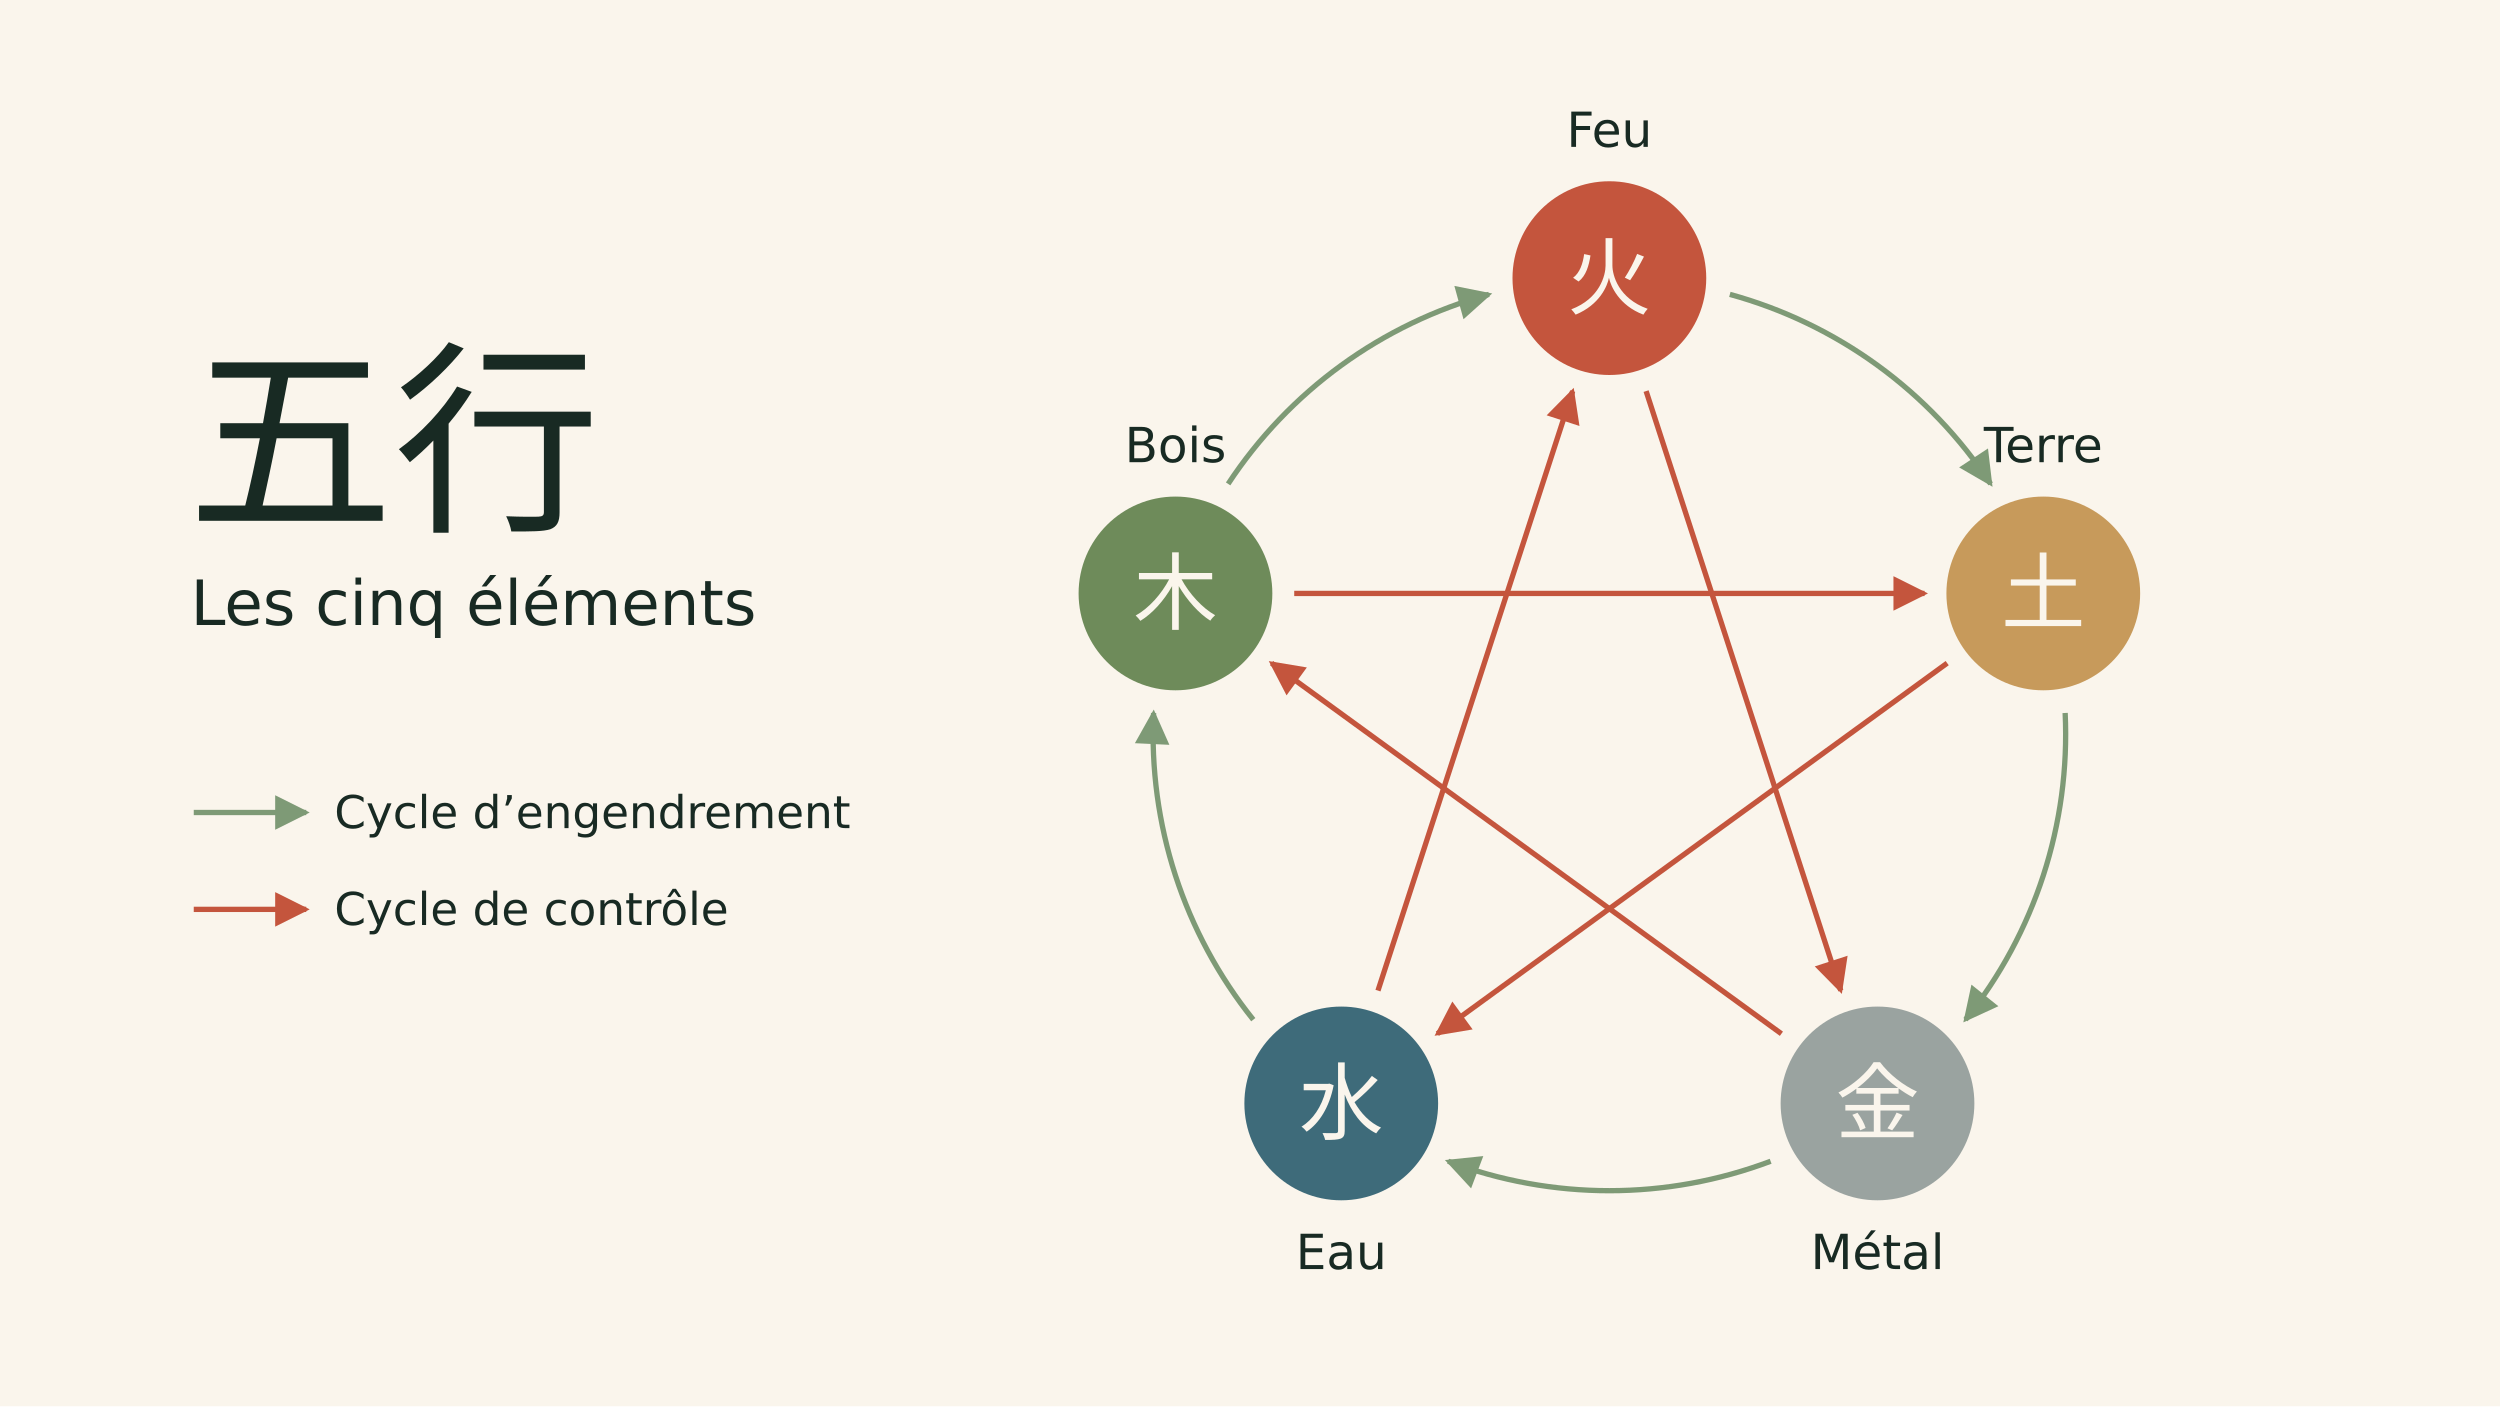
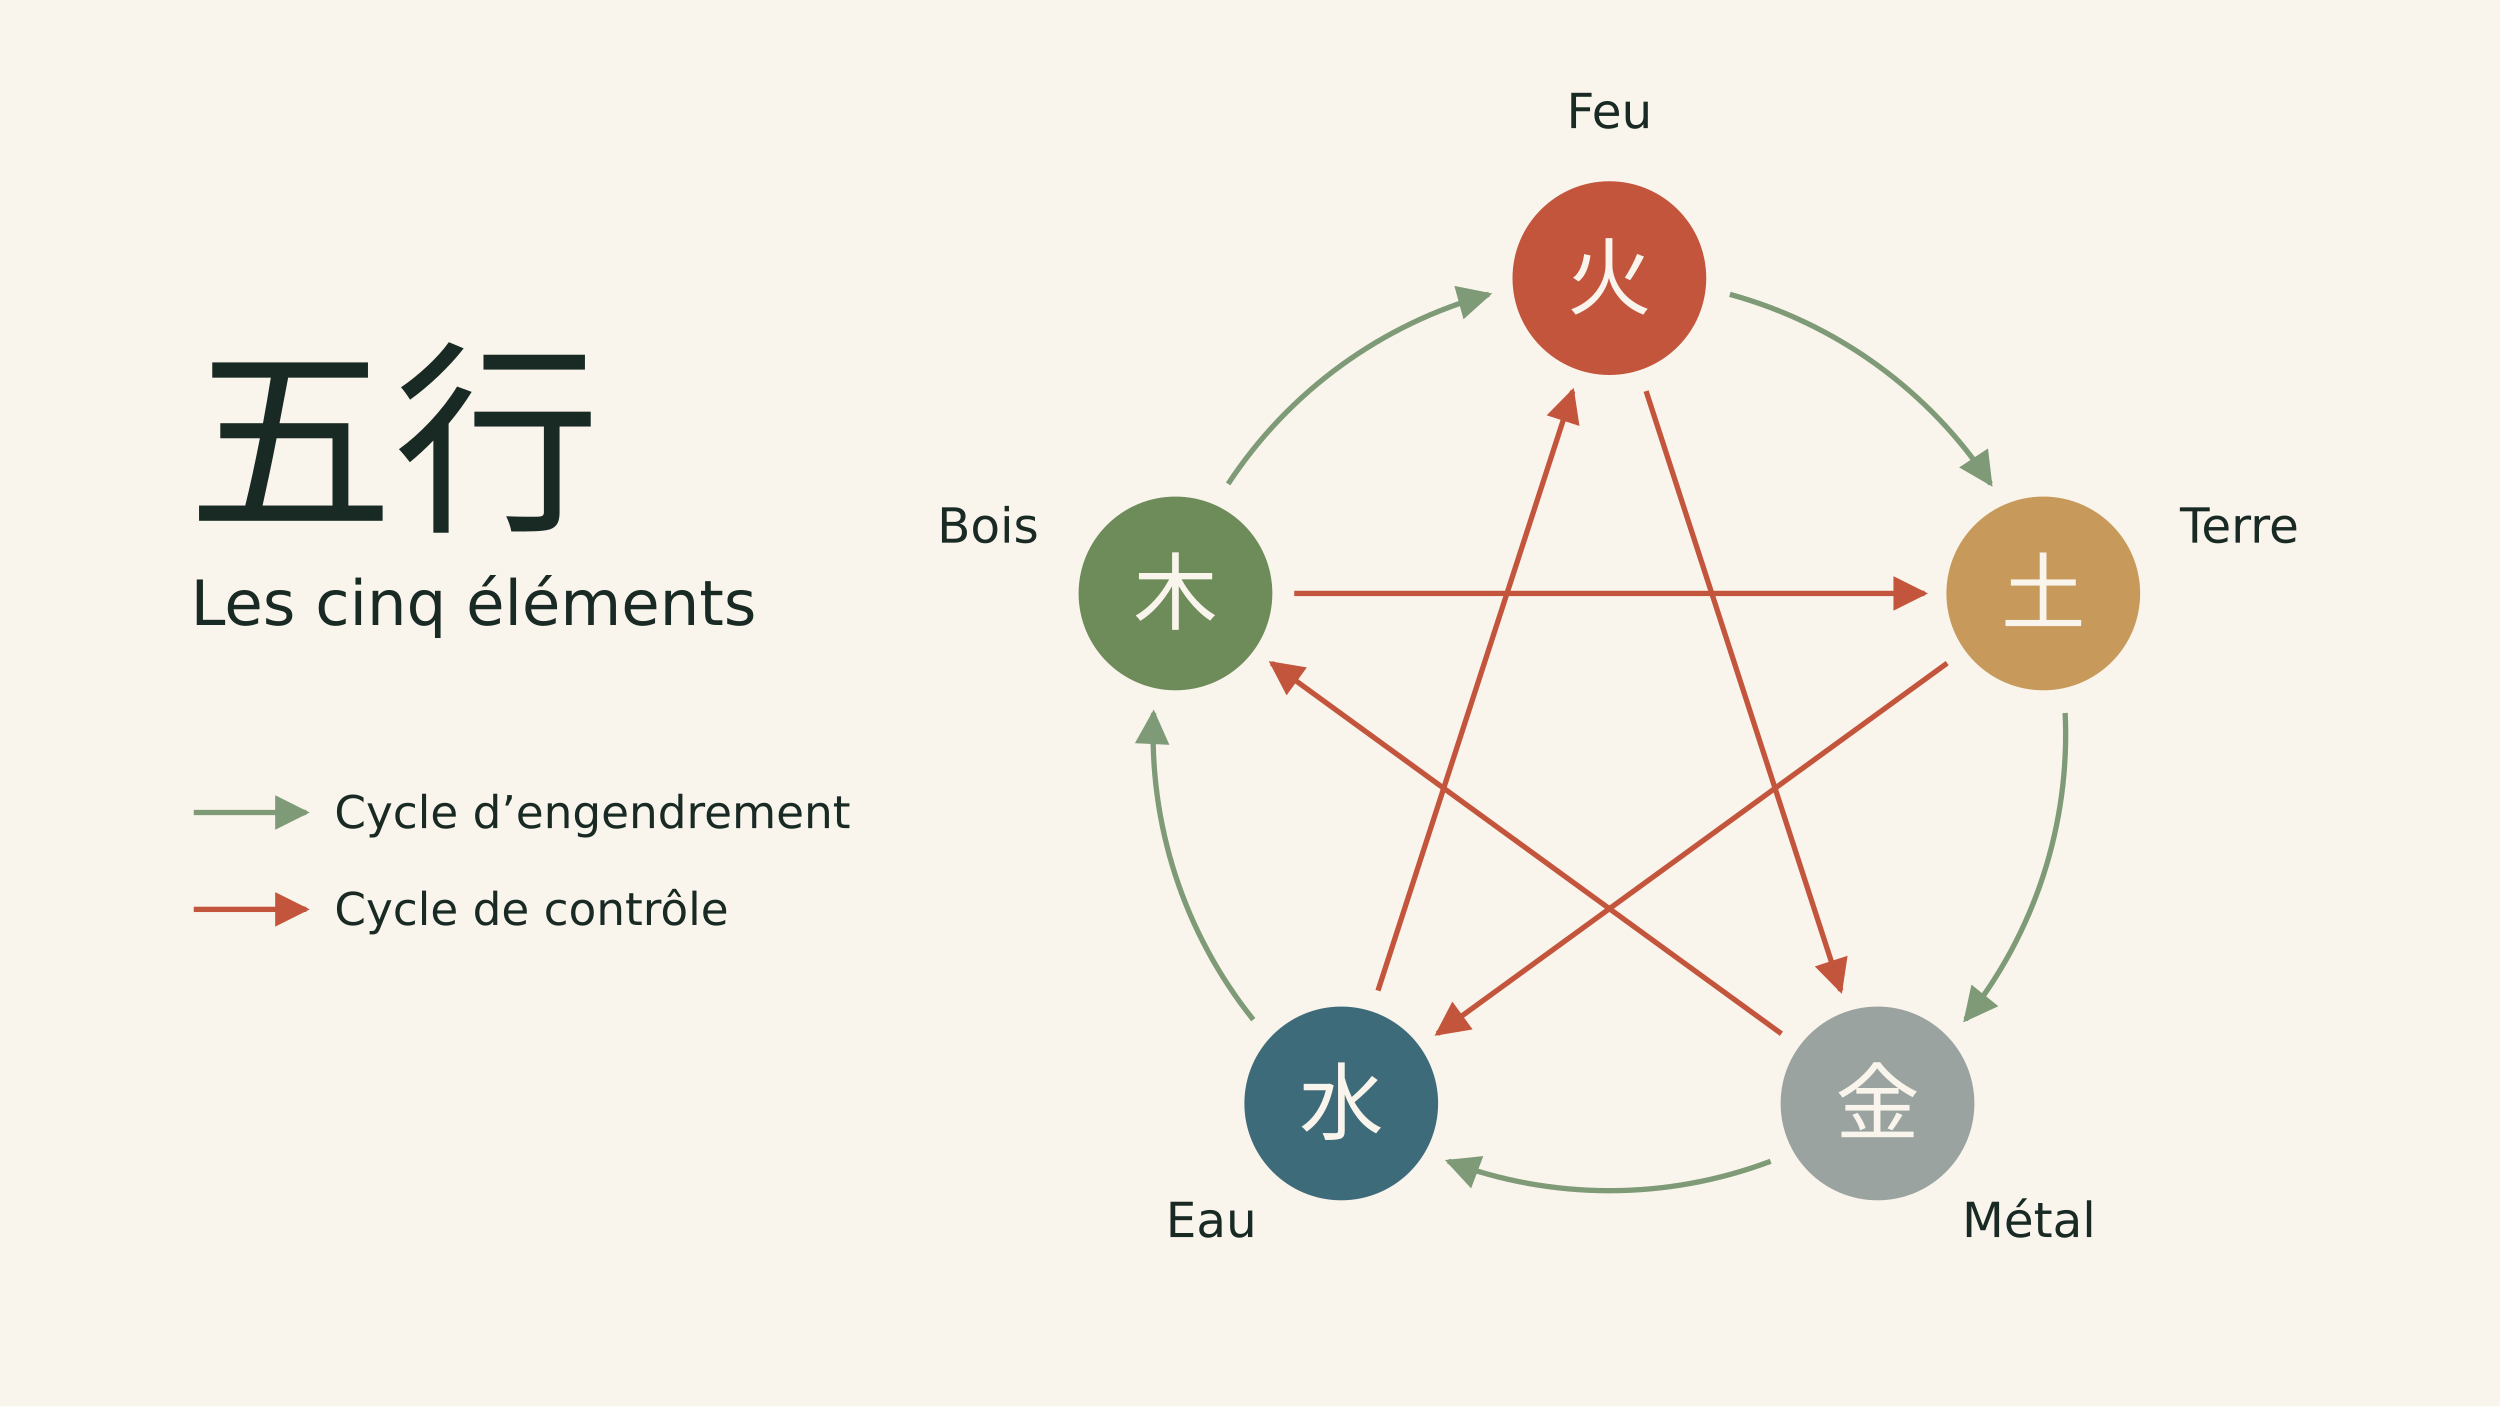
<svg xmlns="http://www.w3.org/2000/svg" viewBox="0 0 1600 900" width="1600" height="900">
  <rect width="1600" height="900" fill="#FAF5EC" />
  <marker id="p-7E9A76" viewBox="0 0 10 10" refX="9" refY="5" markerWidth="6.5" markerHeight="6.5" orient="auto-start-reverse">
    <path d="M0,0 L10,5 L0,10 z" fill="#7E9A76" />
  </marker>
  <marker id="p-C4553D" viewBox="0 0 10 10" refX="9" refY="5" markerWidth="6.5" markerHeight="6.5" orient="auto-start-reverse">
    <path d="M0,0 L10,5 L0,10 z" fill="#C4553D" />
  </marker>
  <path d="M1107.1,188.4 A292.0,292.0 0 0 1 1274.0,309.7" fill="none" stroke="#7E9A76" stroke-width="3.4" marker-end="url(#p-7E9A76)" />
  <path d="M1321.7,456.3 A292.0,292.0 0 0 1 1257.9,652.6" fill="none" stroke="#7E9A76" stroke-width="3.4" marker-end="url(#p-7E9A76)" />
  <path d="M1133.2,743.2 A292.0,292.0 0 0 1 926.8,743.2" fill="none" stroke="#7E9A76" stroke-width="3.4" marker-end="url(#p-7E9A76)" />
  <path d="M802.1,652.6 A292.0,292.0 0 0 1 738.3,456.3" fill="none" stroke="#7E9A76" stroke-width="3.4" marker-end="url(#p-7E9A76)" />
  <path d="M786.0,309.7 A292.0,292.0 0 0 1 952.9,188.4" fill="none" stroke="#7E9A76" stroke-width="3.4" marker-end="url(#p-7E9A76)" />
  <line x1="1053.5" y1="250.3" x2="1178.1" y2="634.0" stroke="#C4553D" stroke-width="3.4" marker-end="url(#p-C4553D)" />
  <line x1="1246.2" y1="424.4" x2="919.9" y2="661.6" stroke="#C4553D" stroke-width="3.4" marker-end="url(#p-C4553D)" />
  <line x1="1140.1" y1="661.6" x2="813.8" y2="424.4" stroke="#C4553D" stroke-width="3.4" marker-end="url(#p-C4553D)" />
  <line x1="881.9" y1="634.0" x2="1006.5" y2="250.3" stroke="#C4553D" stroke-width="3.4" marker-end="url(#p-C4553D)" />
  <line x1="828.3" y1="379.8" x2="1231.7" y2="379.8" stroke="#C4553D" stroke-width="3.4" marker-end="url(#p-C4553D)" />
  <circle cx="1030.0" cy="178.0" r="62.0" fill="#C4553D" />
  <text x="1030.0" y="197.0" font-family="WenQuanYi Zen Hei" font-size="54" text-anchor="middle" fill="#FAF5EC">火</text>
-   <text x="1030.0" y="94.0" font-family="DejaVu Sans" font-size="31" text-anchor="middle" fill="#182A23">Feu</text>
+   <text x="1030.0" y="82.0" font-family="DejaVu Sans" font-size="31" text-anchor="middle" fill="#182A23">Feu</text>
  <circle cx="1307.7" cy="379.8" r="62.0" fill="#C79A5B" />
  <text x="1307.7" y="398.8" font-family="WenQuanYi Zen Hei" font-size="54" text-anchor="middle" fill="#FAF5EC">土</text>
-   <text x="1307.7" y="295.8" font-family="DejaVu Sans" font-size="31" text-anchor="middle" fill="#182A23">Terre</text>
+   <text x="1395.2" y="347.3" font-family="DejaVu Sans" font-size="31" text-anchor="start" fill="#182A23">Terre</text>
  <circle cx="1201.6" cy="706.2" r="62.0" fill="#9AA3A0" />
  <text x="1201.6" y="725.2" font-family="WenQuanYi Zen Hei" font-size="54" text-anchor="middle" fill="#FAF5EC">金</text>
-   <text x="1201.6" y="812.2" font-family="DejaVu Sans" font-size="31" text-anchor="middle" fill="#182A23">Métal</text>
+   <text x="1255.7" y="791.7" font-family="DejaVu Sans" font-size="31" text-anchor="start" fill="#182A23">Métal</text>
  <circle cx="858.4" cy="706.2" r="62.0" fill="#3E6B7A" />
  <text x="858.4" y="725.2" font-family="WenQuanYi Zen Hei" font-size="54" text-anchor="middle" fill="#FAF5EC">水</text>
-   <text x="858.4" y="812.2" font-family="DejaVu Sans" font-size="31" text-anchor="middle" fill="#182A23">Eau</text>
+   <text x="804.3" y="791.7" font-family="DejaVu Sans" font-size="31" text-anchor="end" fill="#182A23">Eau</text>
  <circle cx="752.3" cy="379.8" r="62.0" fill="#6E8B5A" />
  <text x="752.3" y="398.8" font-family="WenQuanYi Zen Hei" font-size="54" text-anchor="middle" fill="#FAF5EC">木</text>
-   <text x="752.3" y="295.8" font-family="DejaVu Sans" font-size="31" text-anchor="middle" fill="#182A23">Bois</text>
+   <text x="664.8" y="347.3" font-family="DejaVu Sans" font-size="31" text-anchor="end" fill="#182A23">Bois</text>
  <text x="120" y="330" font-family="WenQuanYi Zen Hei" font-size="132" fill="#182A23">五行</text>
  <text x="122" y="400" font-family="DejaVu Sans" font-size="40" fill="#182A23">Les cinq éléments</text>
  <line x1="124" y1="520" x2="196" y2="520" stroke="#7E9A76" stroke-width="3.4" marker-end="url(#p-7E9A76)" />
  <text x="214" y="530" font-family="DejaVu Sans" font-size="29" fill="#182A23">Cycle d’engendrement</text>
  <line x1="124" y1="582" x2="196" y2="582" stroke="#C4553D" stroke-width="3.4" marker-end="url(#p-C4553D)" />
  <text x="214" y="592" font-family="DejaVu Sans" font-size="29" fill="#182A23">Cycle de contrôle</text>
</svg>
